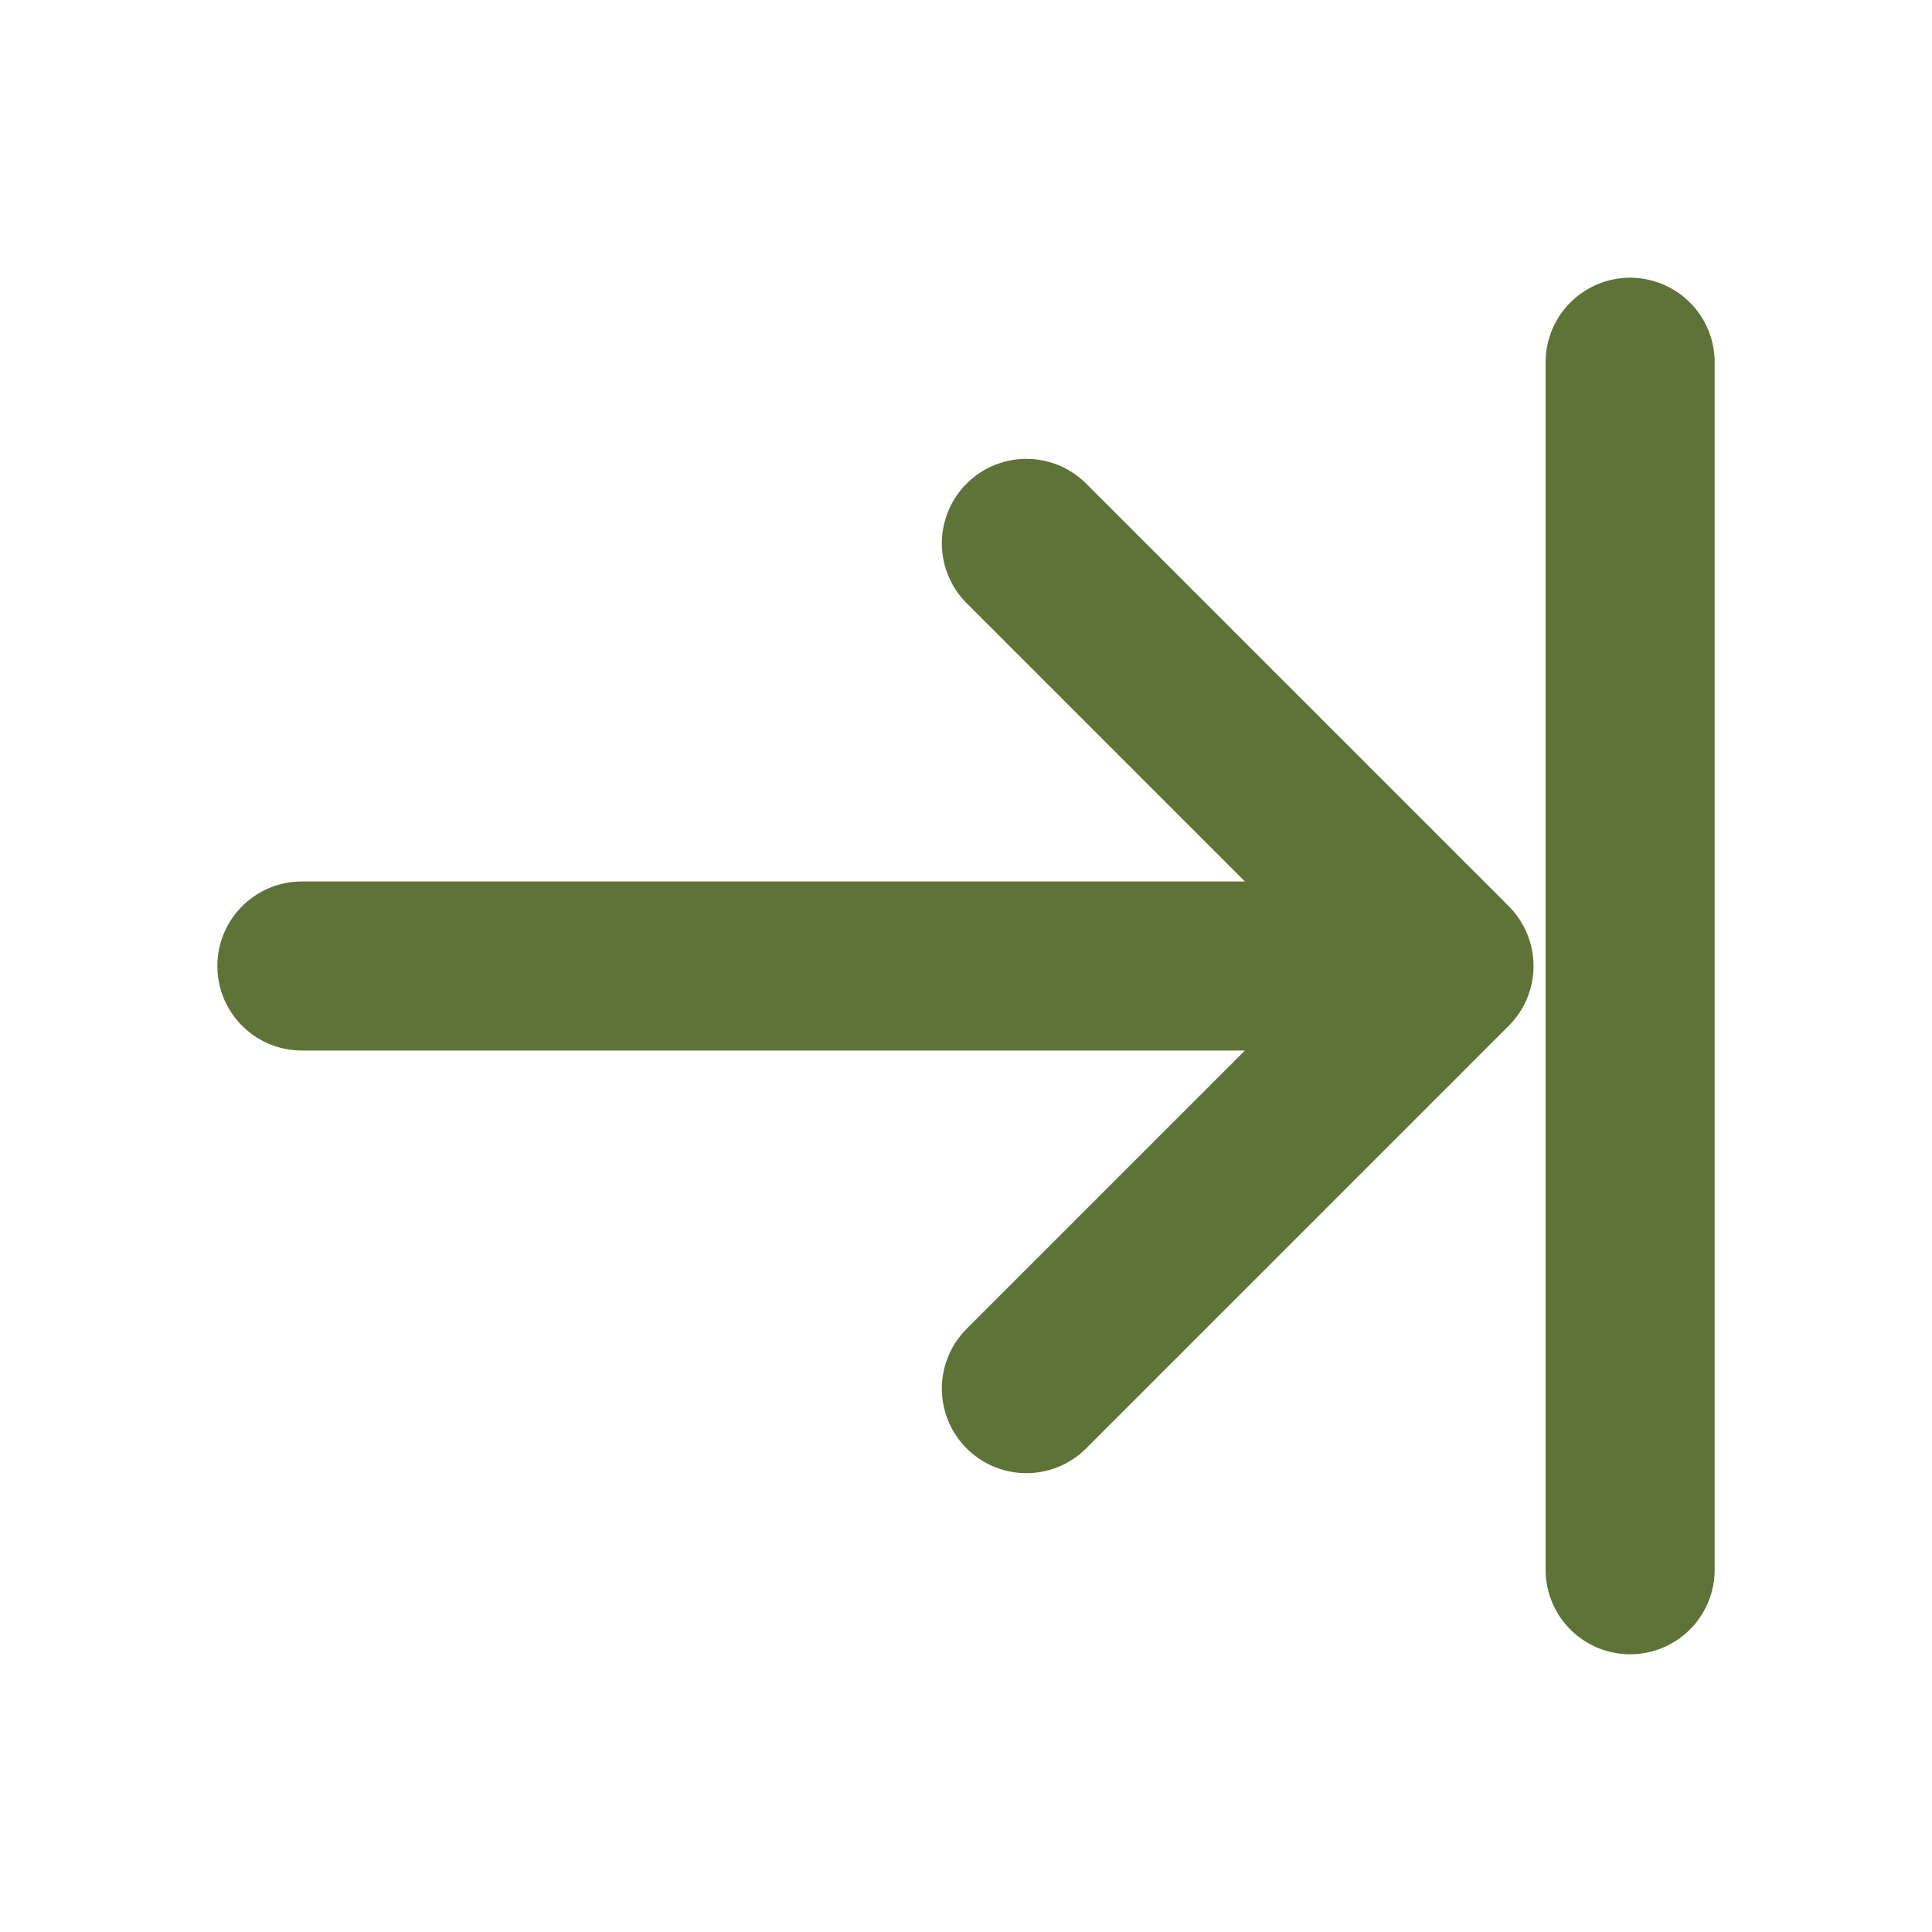
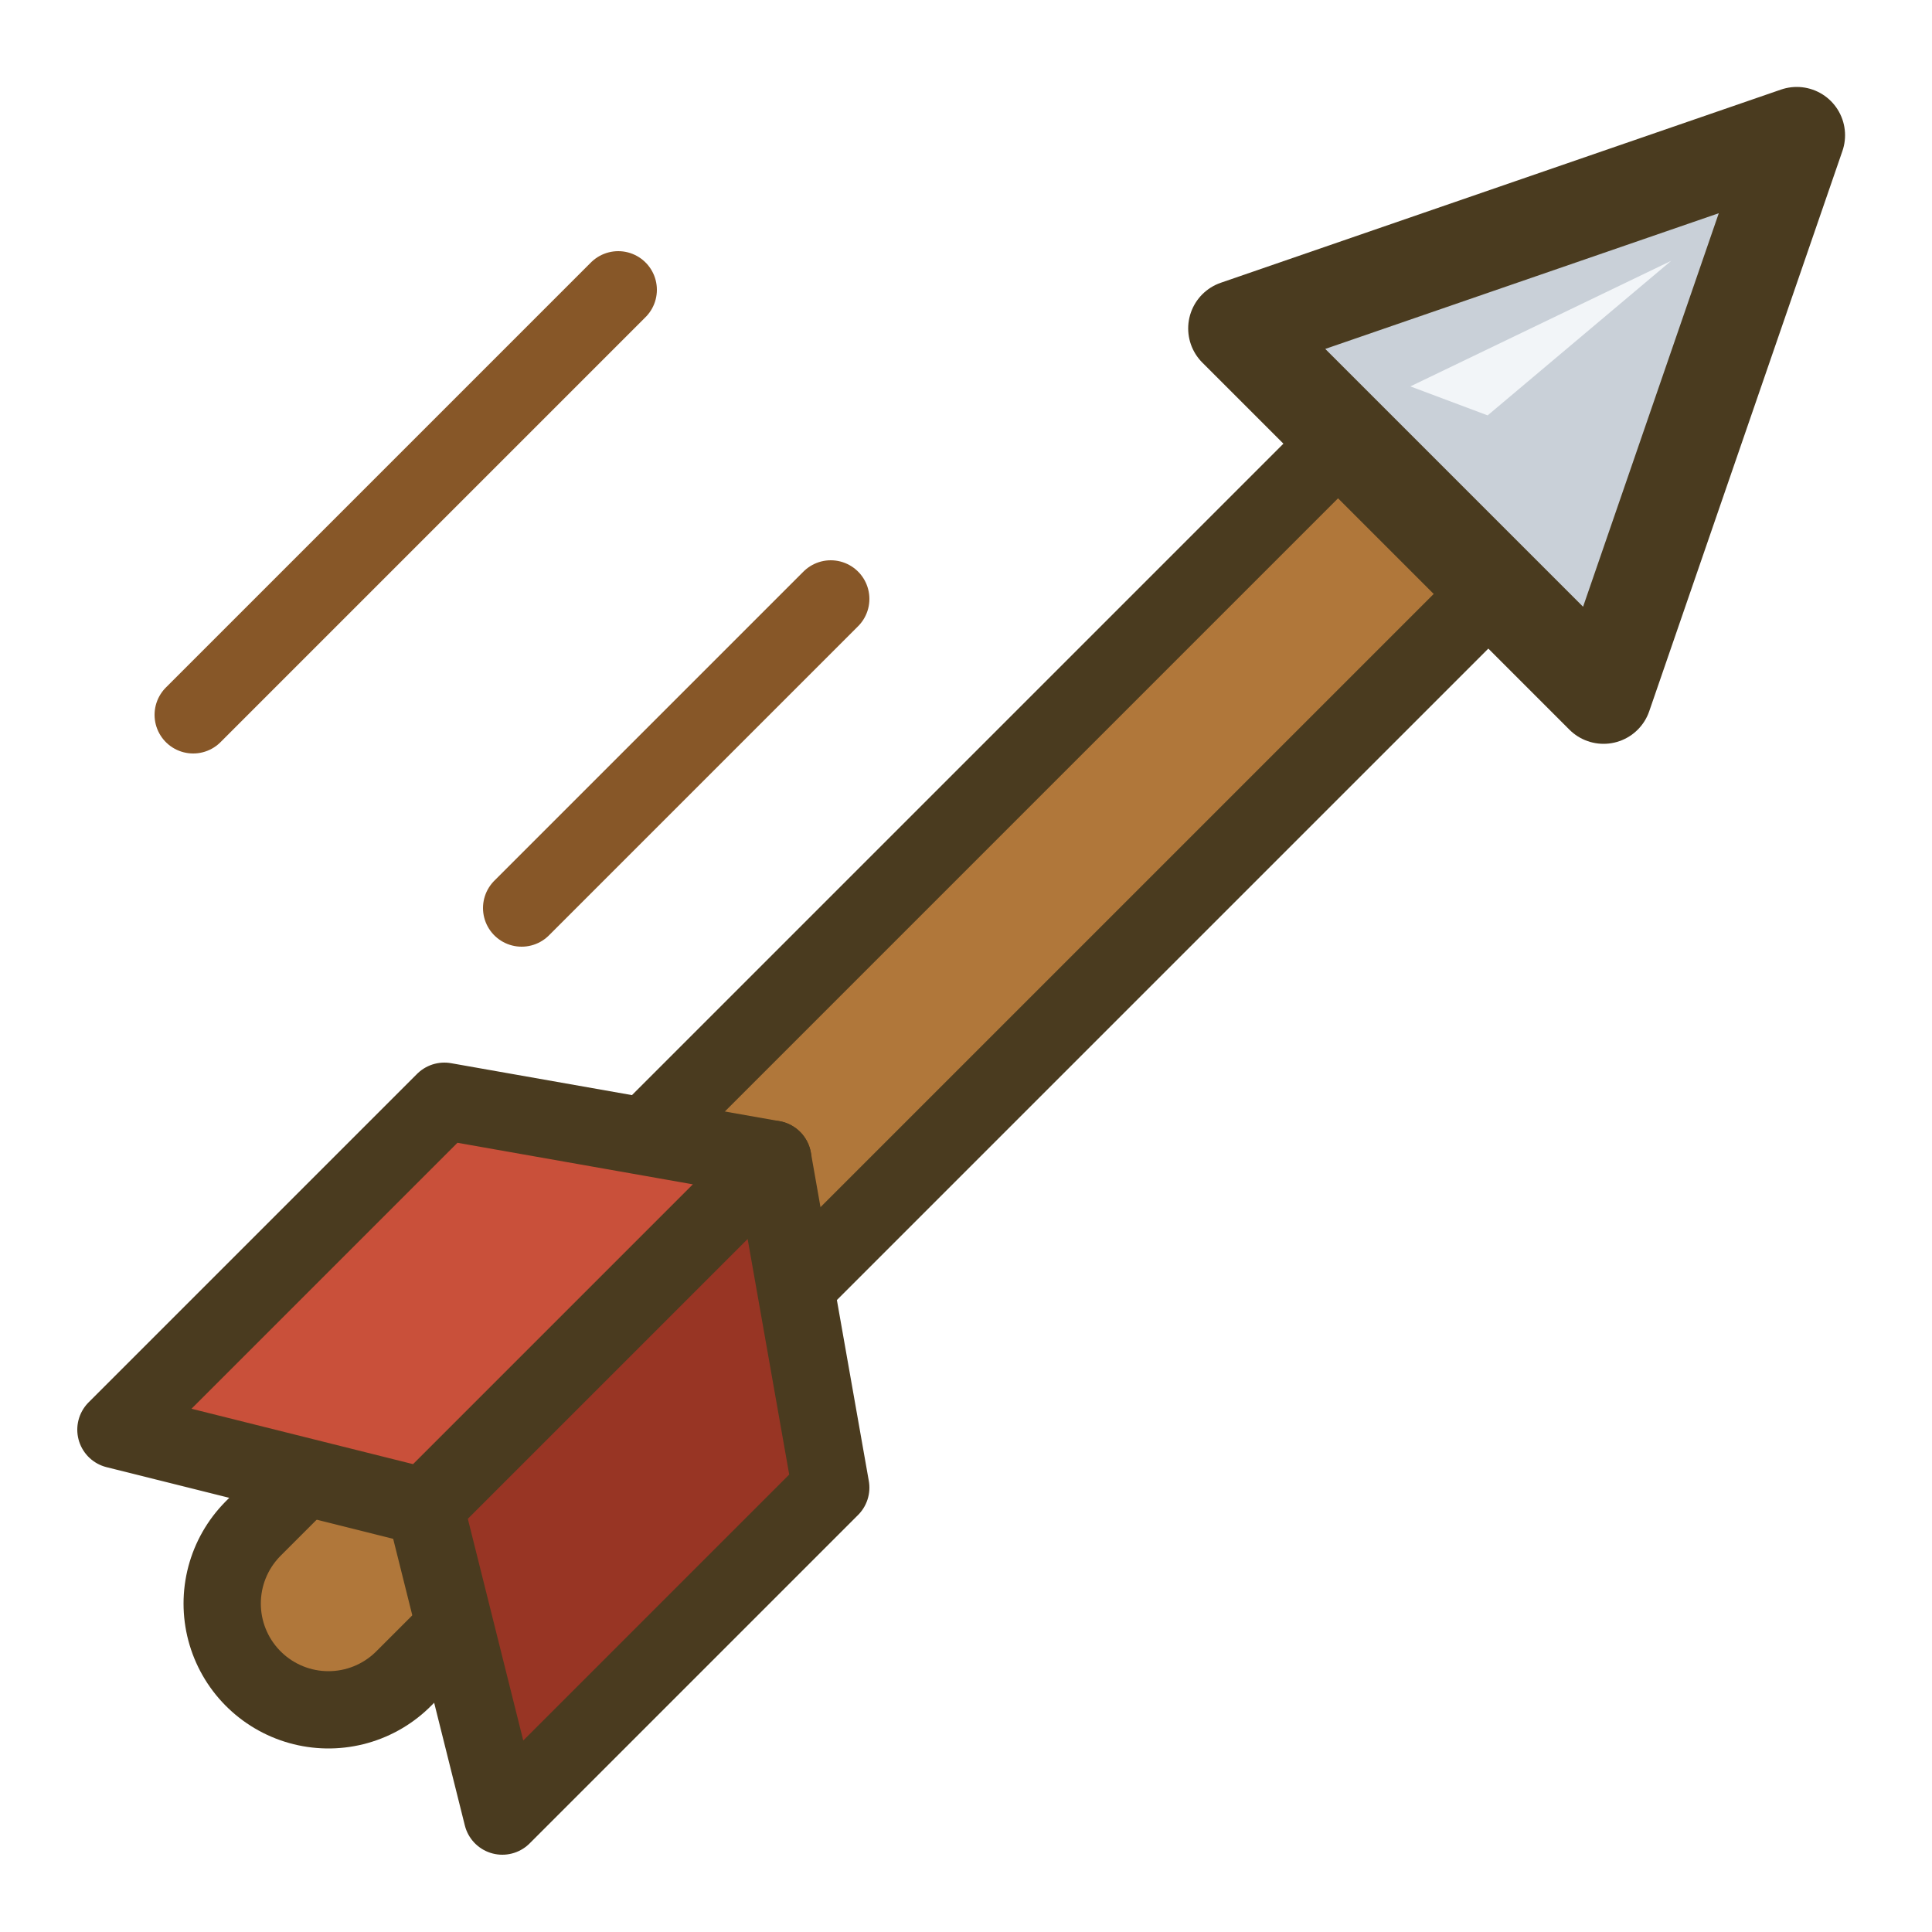
- <svg xmlns="http://www.w3.org/2000/svg" viewBox="0 0 16 16" fill="none" stroke="#5f7238" stroke-width="1.4" stroke-linecap="round" stroke-linejoin="round">
-   <path d="M2.5 8h9M8.5 4.5 12 8l-3.5 3.5" />
-   <path d="M13.5 3v10" />
+ <svg xmlns="http://www.w3.org/2000/svg" viewBox="0 0 20 20">
+   <g stroke="#4a3b1f" stroke-width="1" stroke-linejoin="round" stroke-linecap="round">
+     <path d="M3.4 16.6 14.6 5.4" fill="none" stroke="#4a3b1f" stroke-width="3" />
+     <path d="M3.4 16.6 14.6 5.4" fill="none" stroke="#b0773a" stroke-width="1.4" />
+     <path d="M12.8 3.4 18.6 1.4 16.6 7.2Z" fill="#c9d0d8" />
+     <path d="M14.6 4 17.3 2.7 15.4 4.3Z" fill="#f2f5f8" stroke="none" />
+     <path d="M8 12 4.6 11.4 1.2 14.8 4.4 15.6Z" fill="#c9503a" stroke-width=".8" />
+     <path d="M8 12 8.6 15.4 5.2 18.8 4.4 15.6Z" fill="#983524" stroke-width=".8" />
+     <path d="M2 7.4 6.4 3M5.4 9.4 8.6 6.2" fill="none" stroke="#875728" stroke-width="0.8" />
+   </g>
</svg>
